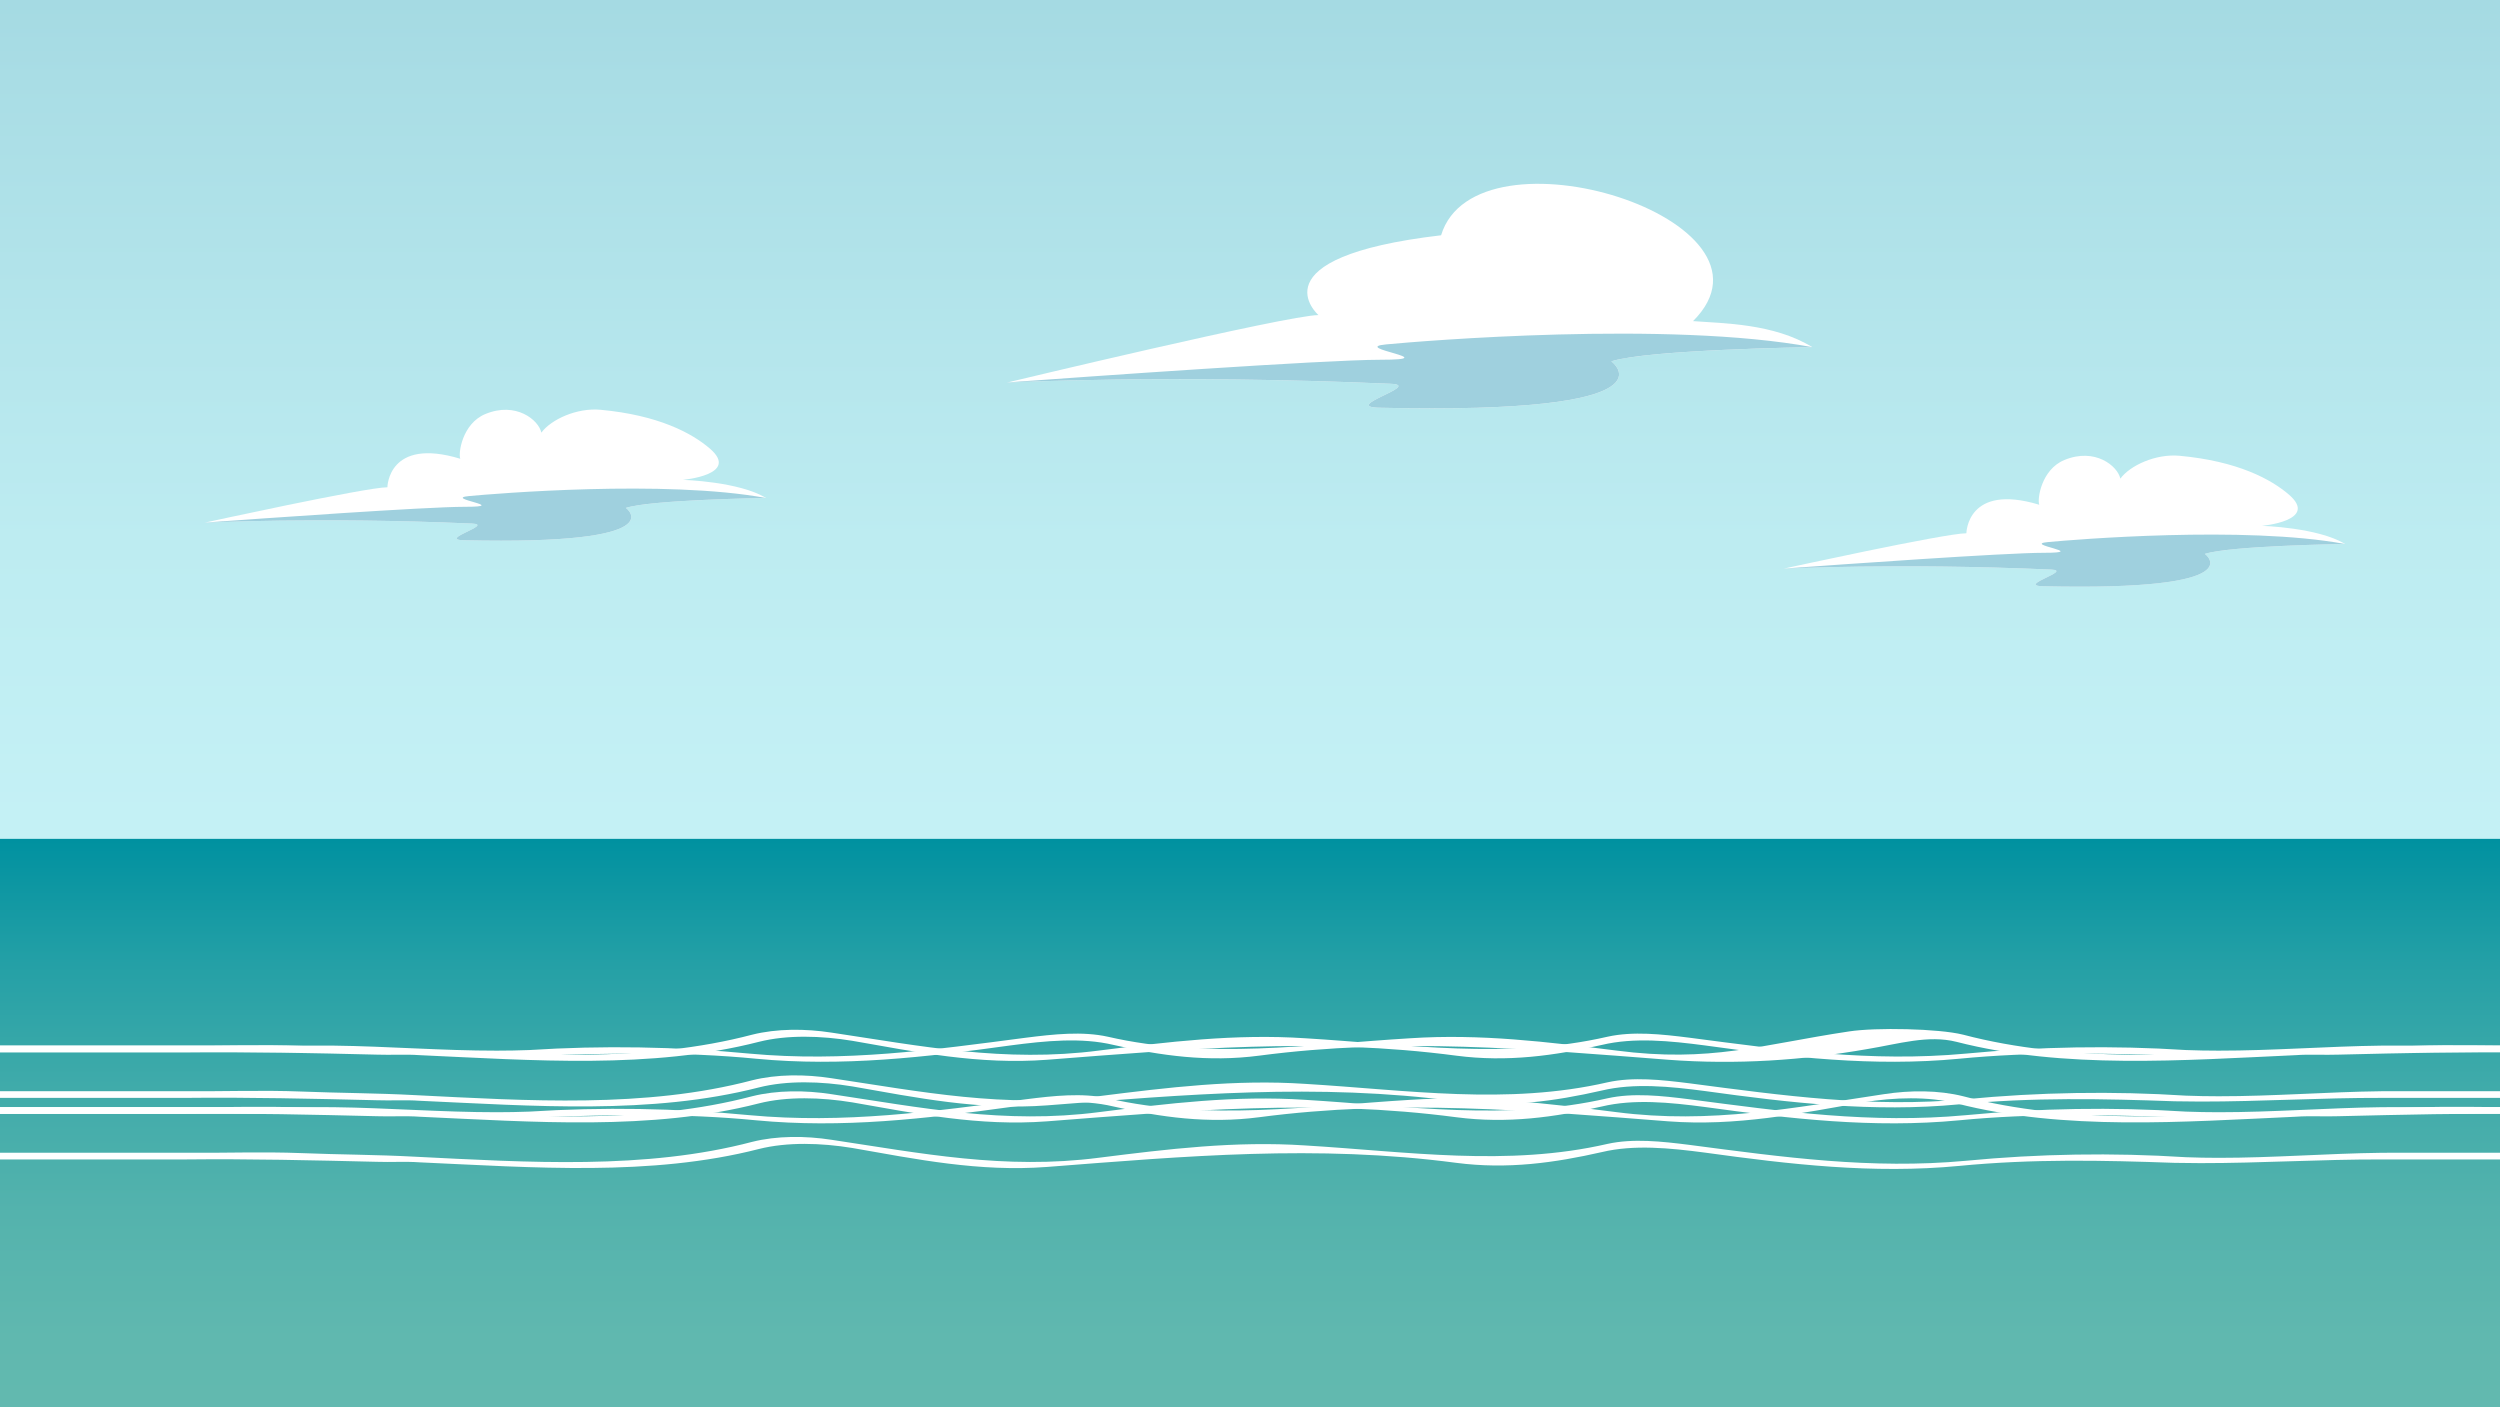
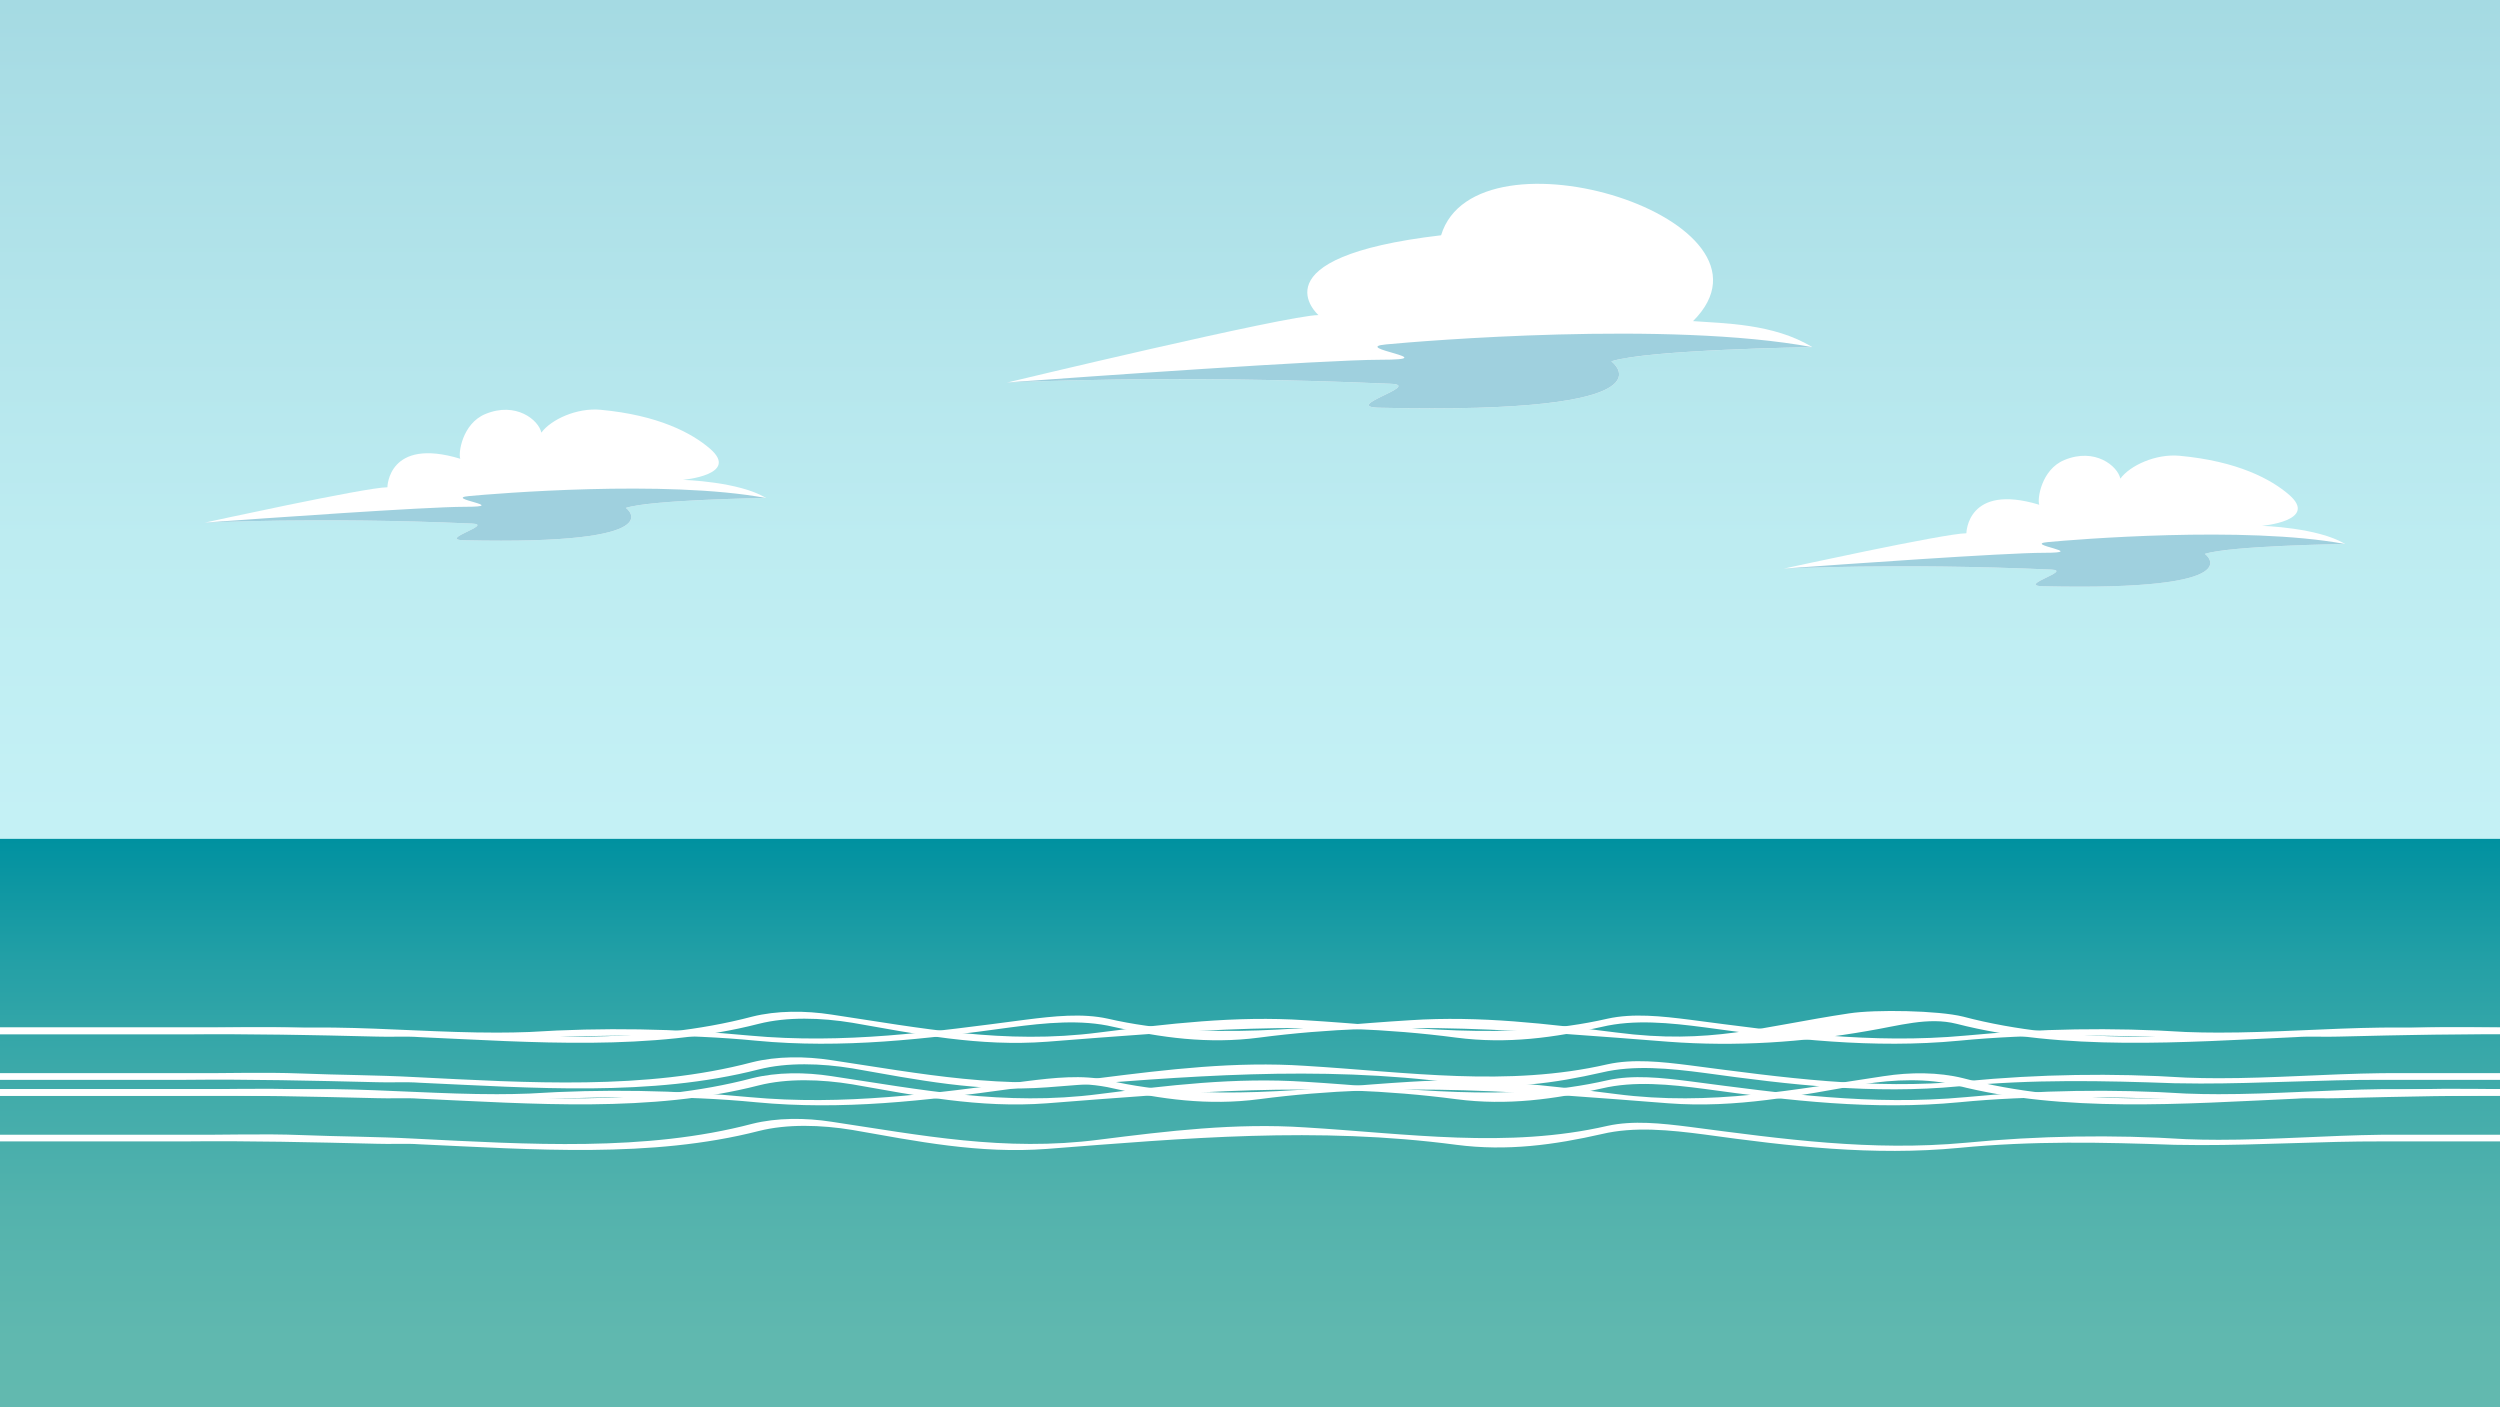
<svg xmlns="http://www.w3.org/2000/svg" width="1920" height="1080" viewBox="0 0 1920 1080">
  <defs>
    <linearGradient id="a" x1="961.023" y1="1128.255" x2="961.023" y2="-66.392" gradientUnits="userSpaceOnUse">
      <stop offset="0" stop-color="#cdf7fa" />
      <stop offset="0.298" stop-color="#c9f4f8" />
      <stop offset="0.597" stop-color="#bdecf1" />
      <stop offset="0.894" stop-color="#a9dde5" />
      <stop offset="1" stop-color="#a0d7e0" />
    </linearGradient>
    <linearGradient id="b" data-name="Unbenannter Verlauf 467" x1="956.603" y1="1123.73" x2="956.603" y2="644.243" gradientUnits="userSpaceOnUse">
      <stop offset="0" stop-color="#64bab0" />
      <stop offset="0.2" stop-color="#60b8af" />
      <stop offset="0.4" stop-color="#54b3ad" />
      <stop offset="0.601" stop-color="#40abaa" />
      <stop offset="0.8" stop-color="#24a0a6" />
      <stop offset="1" stop-color="#0091a0" />
    </linearGradient>
  </defs>
  <rect x="-16.114" y="-66.392" width="1954.273" height="1194.648" fill="url(#a)" />
  <rect x="-45.838" y="644.243" width="2004.881" height="479.487" fill="url(#b)" />
  <g>
    <g>
-       <path d="M2095.154,808.144H1943.111c-49.273-.537-97.9.643-147.261,1.823-10.888.394-21.775-.393-32.663.394-87.1,3.933-177.83,11.012-260.575-10.226-21.776-5.507-44.518,1.6-68.471,5.536-49.357,8.652-100.649,12.162-152.91,8.228-106.7-8.258-206.863-17.3-314.287-3.145-39.195,5.113-75.487,0-111.779-8.259-24.679-5.9-52.26-3.147-79.116.392-65.326,9.047-129.2,16.519-195.25,10.227-56.616-5.507-110.328-4.327-165.479-2.355q-9.954.213-19.883.215c-46.368.04-92.777-2.954-139.506-2.83H-9.773v-5.132H251.221c1.758.007,3.389.012,5.075.021,41.78.535,83.523,3.9,125.26,3.871,8.347-.007,16.695-.148,25.042-.475a1059.839,1059.839,0,0,1,169.12,2.752c72.583,6.686,140.086-2.754,211.944-12.192,21.775-2.754,43.55-5.113,63.148-.787,76.939,17.7,153.877,5.9,232.268,1.179,53.712-3.539,105.246,2.754,158.232,9.439,72.584,9.439,110.569-4.465,178.8-14.688,20.323-3.149,68.713-2.224,87.584,2.5,82.02,21.631,172.024,15.733,259.124,11.406,29.034-1.573,58.067-1.573,87.1-2.754,29.759-1.178,59.518,0,89.194-.268h152.043Z" fill="#fff" />
-       <path d="M-9.773,808.144H142.27c49.273-.537,97.9.643,147.261,1.823,10.887.394,21.775-.393,32.663.394,87.1,3.933,177.83,11.012,260.575-10.226,21.775-5.507,47.9-4.72,71.858-.787C703.984,808,751.889,817.833,804.149,813.9c106.7-8.258,206.864-17.3,314.288-3.145,39.2,5.113,75.487,0,111.779-8.259,24.678-5.9,52.26-3.147,79.116.392,65.325,9.047,129.2,16.519,195.25,10.227,56.615-5.507,110.327-4.327,165.478-2.355q9.954.213,19.883.215c46.369.04,92.778-2.954,139.507-2.83h265.7v-5.132H1834.16c-1.758.007-3.389.012-5.076.021-41.78.535-83.523,3.9-125.26,3.871-8.347-.007-16.694-.148-25.042-.475a1059.827,1059.827,0,0,0-169.119,2.752c-72.584,6.686-140.087-2.754-211.945-12.192-21.775-2.754-43.55-5.113-63.147-.787-76.939,17.7-153.878,5.9-232.268,1.179-53.712-3.539-105.247,2.754-158.233,9.439-72.583,9.439-137.183-3.54-205.411-13.764-20.324-3.148-42.1-3.148-60.971,1.572-82.019,21.631-172.023,15.733-259.124,11.406-29.033-1.573-58.067-1.573-87.1-2.754-29.759-1.178-59.519,0-89.194-.268H-9.773Z" fill="#fff" />
-       <path d="M-9.773,843.17H142.27c49.273-.537,97.9.643,147.261,1.823,10.887.394,21.775-.393,32.663.394,87.1,3.933,177.83,11.011,260.575-10.226,21.775-5.507,47.9-4.721,71.858-.787,49.357,8.652,97.262,18.485,149.522,14.551,106.7-8.259,206.864-17.3,314.288-3.146,39.2,5.114,75.487,0,111.779-8.258,24.678-5.9,52.26-3.147,79.116.391,65.325,9.048,129.2,16.52,195.25,10.228,56.615-5.507,110.327-4.327,165.478-2.355q9.954.212,19.883.215c46.369.04,92.778-2.955,139.507-2.83h265.7v-5.132H1834.16c-1.758.007-3.389.011-5.076.02-41.78.535-83.523,3.9-125.26,3.872-8.347-.007-16.694-.149-25.042-.476a1059.944,1059.944,0,0,0-169.119,2.752c-72.584,6.687-140.087-2.753-211.945-12.192-21.775-2.754-43.55-5.112-63.147-.787-76.939,17.7-153.878,5.9-232.268,1.18-53.712-3.54-105.247,2.754-158.233,9.439-72.583,9.439-137.183-3.54-205.411-13.764-20.324-3.148-42.1-3.148-60.971,1.572-82.019,21.631-172.023,15.733-259.124,11.4-29.033-1.573-58.067-1.573-87.1-2.753-29.759-1.178-59.519,0-89.194-.268H-9.773Z" fill="#fff" />
+       <path d="M2095.154,794.29H1943.111c-49.273-.536-97.9.643-147.261,1.823-10.888.394-21.775-.393-32.663.394-87.1,3.933-177.83,11.012-260.575-10.225-21.776-5.508-44.518,1.6-68.471,5.535-49.357,8.652-100.649,12.162-152.91,8.228-106.7-8.258-206.863-17.3-314.287-3.145-39.195,5.113-75.487,0-111.779-8.259-24.679-5.9-52.26-3.147-79.116.392-65.326,9.047-129.2,16.519-195.25,10.227-56.616-5.506-110.328-4.327-165.479-2.355q-9.954.213-19.883.216c-46.368.039-92.777-2.955-139.506-2.831H-9.773v-5.132H251.221c1.758.007,3.389.012,5.075.021,41.78.535,83.523,3.9,125.26,3.871,8.347-.007,16.695-.148,25.042-.475a1059.839,1059.839,0,0,1,169.12,2.752c72.583,6.686,140.086-2.754,211.944-12.192,21.775-2.754,43.55-5.112,63.148-.787,76.939,17.7,153.877,5.9,232.268,1.18,53.712-3.54,105.246,2.754,158.232,9.439,72.584,9.438,110.569-4.466,178.8-14.689,20.323-3.149,68.713-2.224,87.584,2.5,82.02,21.631,172.024,15.733,259.124,11.406,29.034-1.573,58.067-1.573,87.1-2.754,29.759-1.178,59.518,0,89.194-.268h152.043Z" fill="#fff" />
+       <path d="M-9.773,794.29H142.27c49.273-.536,97.9.643,147.261,1.823,10.887.394,21.775-.393,32.663.394,87.1,3.933,177.83,11.012,260.575-10.225,21.775-5.508,47.9-4.721,71.858-.788,49.357,8.652,97.262,18.485,149.522,14.551,106.7-8.258,206.864-17.3,314.288-3.145,39.2,5.113,75.487,0,111.779-8.259,24.678-5.9,52.26-3.147,79.116.392,65.325,9.047,129.2,16.519,195.25,10.227,56.615-5.506,110.327-4.327,165.478-2.355q9.954.213,19.883.216c46.369.039,92.778-2.955,139.507-2.831h265.7v-5.132H1834.16c-1.758.007-3.389.012-5.076.021-41.78.535-83.523,3.9-125.26,3.871-8.347-.007-16.694-.148-25.042-.475a1059.827,1059.827,0,0,0-169.119,2.752c-72.584,6.686-140.087-2.754-211.945-12.192-21.775-2.754-43.55-5.112-63.147-.787-76.939,17.7-153.878,5.9-232.268,1.18-53.712-3.54-105.247,2.754-158.233,9.439-72.583,9.438-137.183-3.541-205.411-13.765-20.324-3.148-42.1-3.148-60.971,1.572-82.019,21.631-172.023,15.733-259.124,11.406-29.033-1.573-58.067-1.573-87.1-2.754-29.759-1.178-59.519,0-89.194-.268H-9.773Z" fill="#fff" />
+       <path d="M-9.773,829.316H142.27c49.273-.537,97.9.643,147.261,1.823,10.887.394,21.775-.393,32.663.394,87.1,3.933,177.83,11.011,260.575-10.226,21.775-5.507,47.9-4.721,71.858-.787,49.357,8.652,97.262,18.485,149.522,14.551,106.7-8.258,206.864-17.3,314.288-3.145,39.2,5.113,75.487,0,111.779-8.259,24.678-5.9,52.26-3.147,79.116.391,65.325,9.048,129.2,16.52,195.25,10.228,56.615-5.507,110.327-4.327,165.478-2.355q9.954.213,19.883.215c46.369.04,92.778-2.955,139.507-2.83h265.7v-5.132H1834.16c-1.758.007-3.389.011-5.076.02-41.78.535-83.523,3.9-125.26,3.872-8.347-.007-16.694-.149-25.042-.476a1059.944,1059.944,0,0,0-169.119,2.752c-72.584,6.687-140.087-2.753-211.945-12.192-21.775-2.753-43.55-5.112-63.147-.786-76.939,17.7-153.878,5.9-232.268,1.179-53.712-3.54-105.247,2.754-158.233,9.439-72.583,9.439-137.183-3.54-205.411-13.764-20.324-3.148-42.1-3.148-60.971,1.572-82.019,21.631-172.023,15.733-259.124,11.405-29.033-1.573-58.067-1.573-87.1-2.753-29.759-1.178-59.519,0-89.194-.268H-9.773Z" fill="#fff" />
    </g>
    <g>
-       <path d="M2095.154,855.429H1943.111c-49.273-.537-97.9.643-147.261,1.823-10.888.393-21.775-.393-32.663.393-87.1,3.934-177.83,11.012-260.575-10.225-21.776-5.507-47.906-4.721-71.858-.787-49.357,8.652-97.262,18.484-149.523,14.551-106.7-8.259-206.863-17.3-314.287-3.145-39.195,5.113-75.487,0-111.779-8.259-24.679-5.9-52.26-3.147-79.116.391-65.326,9.047-129.2,16.519-195.25,10.228-56.616-5.507-110.328-4.327-165.479-2.355q-9.954.213-19.883.215c-46.368.039-92.777-2.955-139.506-2.83H-9.773V850.3H251.221c1.758.006,3.389.011,5.075.02,41.781.535,83.523,3.9,125.26,3.872,8.347-.007,16.695-.149,25.042-.476a1059.956,1059.956,0,0,1,169.12,2.752c72.583,6.687,140.086-2.753,211.944-12.192,21.775-2.753,43.55-5.112,63.148-.786,76.939,17.7,153.877,5.9,232.268,1.179,53.712-3.54,105.246,2.754,158.232,9.439,72.584,9.439,137.183-3.54,205.412-13.764,20.324-3.148,42.1-3.148,60.97,1.572,82.02,21.631,172.024,15.732,259.124,11.4,29.034-1.573,58.067-1.573,87.1-2.753,29.759-1.178,59.518,0,89.194-.268h152.043Z" fill="#fff" />
-       <path d="M-9.773,855.429H142.27c49.273-.537,97.9.643,147.261,1.823,10.887.393,21.775-.393,32.663.393,87.1,3.934,177.83,11.012,260.575-10.225,21.775-5.507,47.9-4.721,71.858-.787,49.357,8.652,97.262,18.484,149.522,14.551,106.7-8.259,206.864-17.3,314.288-3.145,39.2,5.113,75.487,0,111.779-8.259,24.678-5.9,52.26-3.147,79.116.391,65.325,9.047,129.2,16.519,195.25,10.228,56.615-5.507,110.327-4.327,165.478-2.355q9.954.213,19.883.215c46.369.039,92.778-2.955,139.507-2.83h265.7V850.3H1834.16c-1.758.006-3.389.011-5.076.02-41.78.535-83.523,3.9-125.26,3.872-8.347-.007-16.694-.149-25.042-.476a1059.944,1059.944,0,0,0-169.119,2.752c-72.584,6.687-140.087-2.753-211.945-12.192-21.775-2.753-43.55-5.112-63.147-.786-76.939,17.7-153.878,5.9-232.268,1.179-53.712-3.54-105.247,2.754-158.233,9.439-72.583,9.439-137.183-3.54-205.411-13.764-20.324-3.148-42.1-3.148-60.971,1.572-82.019,21.631-172.023,15.732-259.124,11.4-29.033-1.573-58.067-1.573-87.1-2.753-29.759-1.178-59.519,0-89.194-.268H-9.773Z" fill="#fff" />
-       <path d="M-9.773,890.454H142.27c49.273-.536,97.9.643,147.261,1.823,10.887.394,21.775-.392,32.663.394,87.1,3.934,177.83,11.012,260.575-10.225,21.775-5.508,47.9-4.721,71.858-.787,49.357,8.652,97.262,18.484,149.522,14.551,106.7-8.259,206.864-17.305,314.288-3.146,39.2,5.114,75.487,0,111.779-8.259,24.678-5.9,52.26-3.146,79.116.392,65.325,9.047,129.2,16.519,195.25,10.227,56.615-5.506,110.327-4.327,165.478-2.355q9.954.213,19.883.216c46.369.039,92.778-2.955,139.507-2.831h265.7v-5.132H1834.16c-1.758.007-3.389.012-5.076.021-41.78.535-83.523,3.9-125.26,3.872-8.347-.007-16.694-.149-25.042-.476a1059.827,1059.827,0,0,0-169.119,2.752c-72.584,6.687-140.087-2.753-211.945-12.192-21.775-2.754-43.55-5.112-63.147-.787-76.939,17.7-153.878,5.9-232.268,1.18-53.712-3.54-105.247,2.754-158.233,9.439-72.583,9.438-137.183-3.54-205.411-13.765-20.324-3.148-42.1-3.148-60.971,1.572-82.019,21.631-172.023,15.733-259.124,11.406-29.033-1.573-58.067-1.573-87.1-2.753-29.759-1.179-59.519,0-89.194-.269H-9.773Z" fill="#fff" />
+       <path d="M2095.154,841.575H1943.111c-49.273-.537-97.9.643-147.261,1.823-10.888.393-21.775-.393-32.663.393-87.1,3.934-177.83,11.012-260.575-10.225-21.776-5.507-47.906-4.72-71.858-.786-49.357,8.651-97.262,18.483-149.523,14.55-106.7-8.259-206.863-17.305-314.287-3.145-39.195,5.113-75.487,0-111.779-8.259-24.679-5.9-52.26-3.146-79.116.392-65.326,9.047-129.2,16.519-195.25,10.227-56.616-5.507-110.328-4.327-165.479-2.355q-9.954.213-19.883.216c-46.368.039-92.777-2.956-139.506-2.831H-9.773v-5.132H251.221c1.758.006,3.389.011,5.075.02,41.781.535,83.523,3.9,125.26,3.872,8.347-.006,16.695-.149,25.042-.475a1059.955,1059.955,0,0,1,169.12,2.751C648.3,849.3,715.8,839.858,787.662,830.419c21.775-2.753,43.55-5.111,63.148-.786,76.939,17.7,153.877,5.9,232.268,1.18,53.712-3.541,105.246,2.753,158.232,9.439,72.584,9.438,137.183-3.541,205.412-13.765,20.324-3.148,42.1-3.148,60.97,1.572,82.02,21.631,172.024,15.732,259.124,11.405,29.034-1.573,58.067-1.573,87.1-2.753,29.759-1.178,59.518,0,89.194-.268h152.043Z" fill="#fff" />
+       <path d="M-9.773,841.575H142.27c49.273-.537,97.9.643,147.261,1.823,10.887.393,21.775-.393,32.663.393,87.1,3.934,177.83,11.012,260.575-10.225,21.775-5.507,47.9-4.72,71.858-.786,49.357,8.651,97.262,18.483,149.522,14.55,106.7-8.259,206.864-17.305,314.288-3.145,39.2,5.113,75.487,0,111.779-8.259,24.678-5.9,52.26-3.146,79.116.392,65.325,9.047,129.2,16.519,195.25,10.227,56.615-5.507,110.327-4.327,165.478-2.355q9.954.213,19.883.216c46.369.039,92.778-2.956,139.507-2.831h265.7v-5.132H1834.16c-1.758.006-3.389.011-5.076.02-41.78.535-83.523,3.9-125.26,3.872-8.347-.006-16.694-.149-25.042-.475a1059.942,1059.942,0,0,0-169.119,2.751c-72.584,6.687-140.087-2.753-211.945-12.192-21.775-2.753-43.55-5.111-63.147-.786-76.939,17.7-153.878,5.9-232.268,1.18-53.712-3.541-105.247,2.753-158.233,9.439-72.583,9.438-137.183-3.541-205.411-13.765-20.324-3.148-42.1-3.148-60.971,1.572-82.019,21.631-172.023,15.732-259.124,11.405-29.033-1.573-58.067-1.573-87.1-2.753-29.759-1.178-59.519,0-89.194-.268H-9.773Z" fill="#fff" />
+       <path d="M-9.773,876.6H142.27c49.273-.536,97.9.644,147.261,1.824,10.887.393,21.775-.393,32.663.393,87.1,3.934,177.83,11.012,260.575-10.225,21.775-5.508,47.9-4.72,71.858-.787,49.357,8.652,97.262,18.484,149.522,14.551,106.7-8.259,206.864-17.3,314.288-3.145,39.2,5.113,75.487,0,111.779-8.26,24.678-5.9,52.26-3.146,79.116.393,65.325,9.046,129.2,16.518,195.25,10.226,56.615-5.506,110.327-4.326,165.478-2.355q9.954.214,19.883.216c46.369.039,92.778-2.955,139.507-2.831h265.7v-5.132H1834.16c-1.758.007-3.389.012-5.076.021-41.78.535-83.523,3.9-125.26,3.872-8.347-.007-16.694-.149-25.042-.476a1059.944,1059.944,0,0,0-169.119,2.752c-72.584,6.687-140.087-2.753-211.945-12.192-21.775-2.754-43.55-5.112-63.147-.787-76.939,17.7-153.878,5.9-232.268,1.18-53.712-3.54-105.247,2.754-158.233,9.439-72.583,9.439-137.183-3.54-205.411-13.764-20.324-3.149-42.1-3.149-60.971,1.571-82.019,21.632-172.023,15.733-259.124,11.406-29.033-1.573-58.067-1.573-87.1-2.753-29.759-1.179-59.519,0-89.194-.269H-9.773Z" fill="#fff" />
    </g>
  </g>
  <g>
    <path d="M1068.149,294.76c-170.8-7.456-294.935-.908-294.935-.908s215.845-51.864,239.365-51.864c0,0-50.64-44.292,94.176-61.292,26.779-88.244,271.807-12.033,193.489,65.928,23.518,1.778,62.087,1.817,91.584,19.981,0,0-125.933,1.816-154.329,10.9,0,0,56.391,41.089-178.193,35.64C1029.636,312.455,1092.877,295.84,1068.149,294.76Z" fill="#fff" />
    <path d="M1237.5,277.5c28.132-9,151.984-10.864,154.293-10.9-110.88-20.489-299.718-4.708-327.154-2.113-28.8,2.725,46.992,11.807-4.548,11.807-42.494,0-223.762,12.863-286.077,17.378l-.8.175s124.134-6.548,294.935.908c24.728,1.08-38.513,17.695-8.843,18.384C1293.89,318.593,1237.5,277.5,1237.5,277.5Z" fill="#9fd0de" />
  </g>
  <g>
    <path d="M362.569,402.1c-119.118-5.2-205.69-.633-205.69-.633s124.237-27.237,140.64-27.237c0,0,.41-38.744,55.977-21.9-1.674-4.011,1.424-26.973,19.265-34.359,23.581-9.763,40.988,4.677,43,14.3,7.364-10.027,27.125-19.262,45.524-17.553,44.506,4.132,70.17,17.952,83.967,29.855,23.295,20.1-20.814,23.951-20.814,23.951s43.3,1.267,63.871,13.935c0,0-87.827,1.266-107.63,7.6,0,0,39.328,28.656-124.273,24.855C335.71,414.438,379.815,402.85,362.569,402.1Z" fill="#fff" />
    <path d="M480.675,390.063c19.619-6.276,105.994-7.577,107.6-7.6-77.328-14.289-209.026-3.284-228.159-1.474-20.087,1.9,32.772,8.235-3.173,8.235-29.635,0-156.052,8.97-199.512,12.119l-.557.122s86.572-4.566,205.69.633c17.246.753-26.859,12.341-6.167,12.821C520,418.719,480.675,390.063,480.675,390.063Z" fill="#9fd0de" />
  </g>
  <g>
    <path d="M1575.228,437.421c-119.117-5.2-205.689-.633-205.689-.633s124.237-27.237,140.64-27.237c0,0,.41-38.744,55.977-21.9-1.674-4.011,1.424-26.973,19.264-34.359,23.582-9.764,40.988,4.676,43,14.3,7.364-10.028,27.124-19.262,45.524-17.553,44.506,4.132,70.169,17.951,83.966,29.855,23.3,20.1-20.814,23.951-20.814,23.951s43.3,1.267,63.872,13.935c0,0-87.827,1.266-107.631,7.6,0,0,39.329,28.656-124.273,24.856C1548.37,449.761,1592.474,438.174,1575.228,437.421Z" fill="#fff" />
    <path d="M1693.334,425.386c19.62-6.275,105.995-7.576,107.605-7.6-77.327-14.29-209.025-3.284-228.159-1.474-20.087,1.9,32.773,8.235-3.172,8.235-29.635,0-156.053,8.97-199.512,12.118l-.557.123s86.572-4.567,205.689.633c17.246.753-26.858,12.34-6.167,12.821C1732.663,454.042,1693.334,425.386,1693.334,425.386Z" fill="#9fd0de" />
  </g>
</svg>
